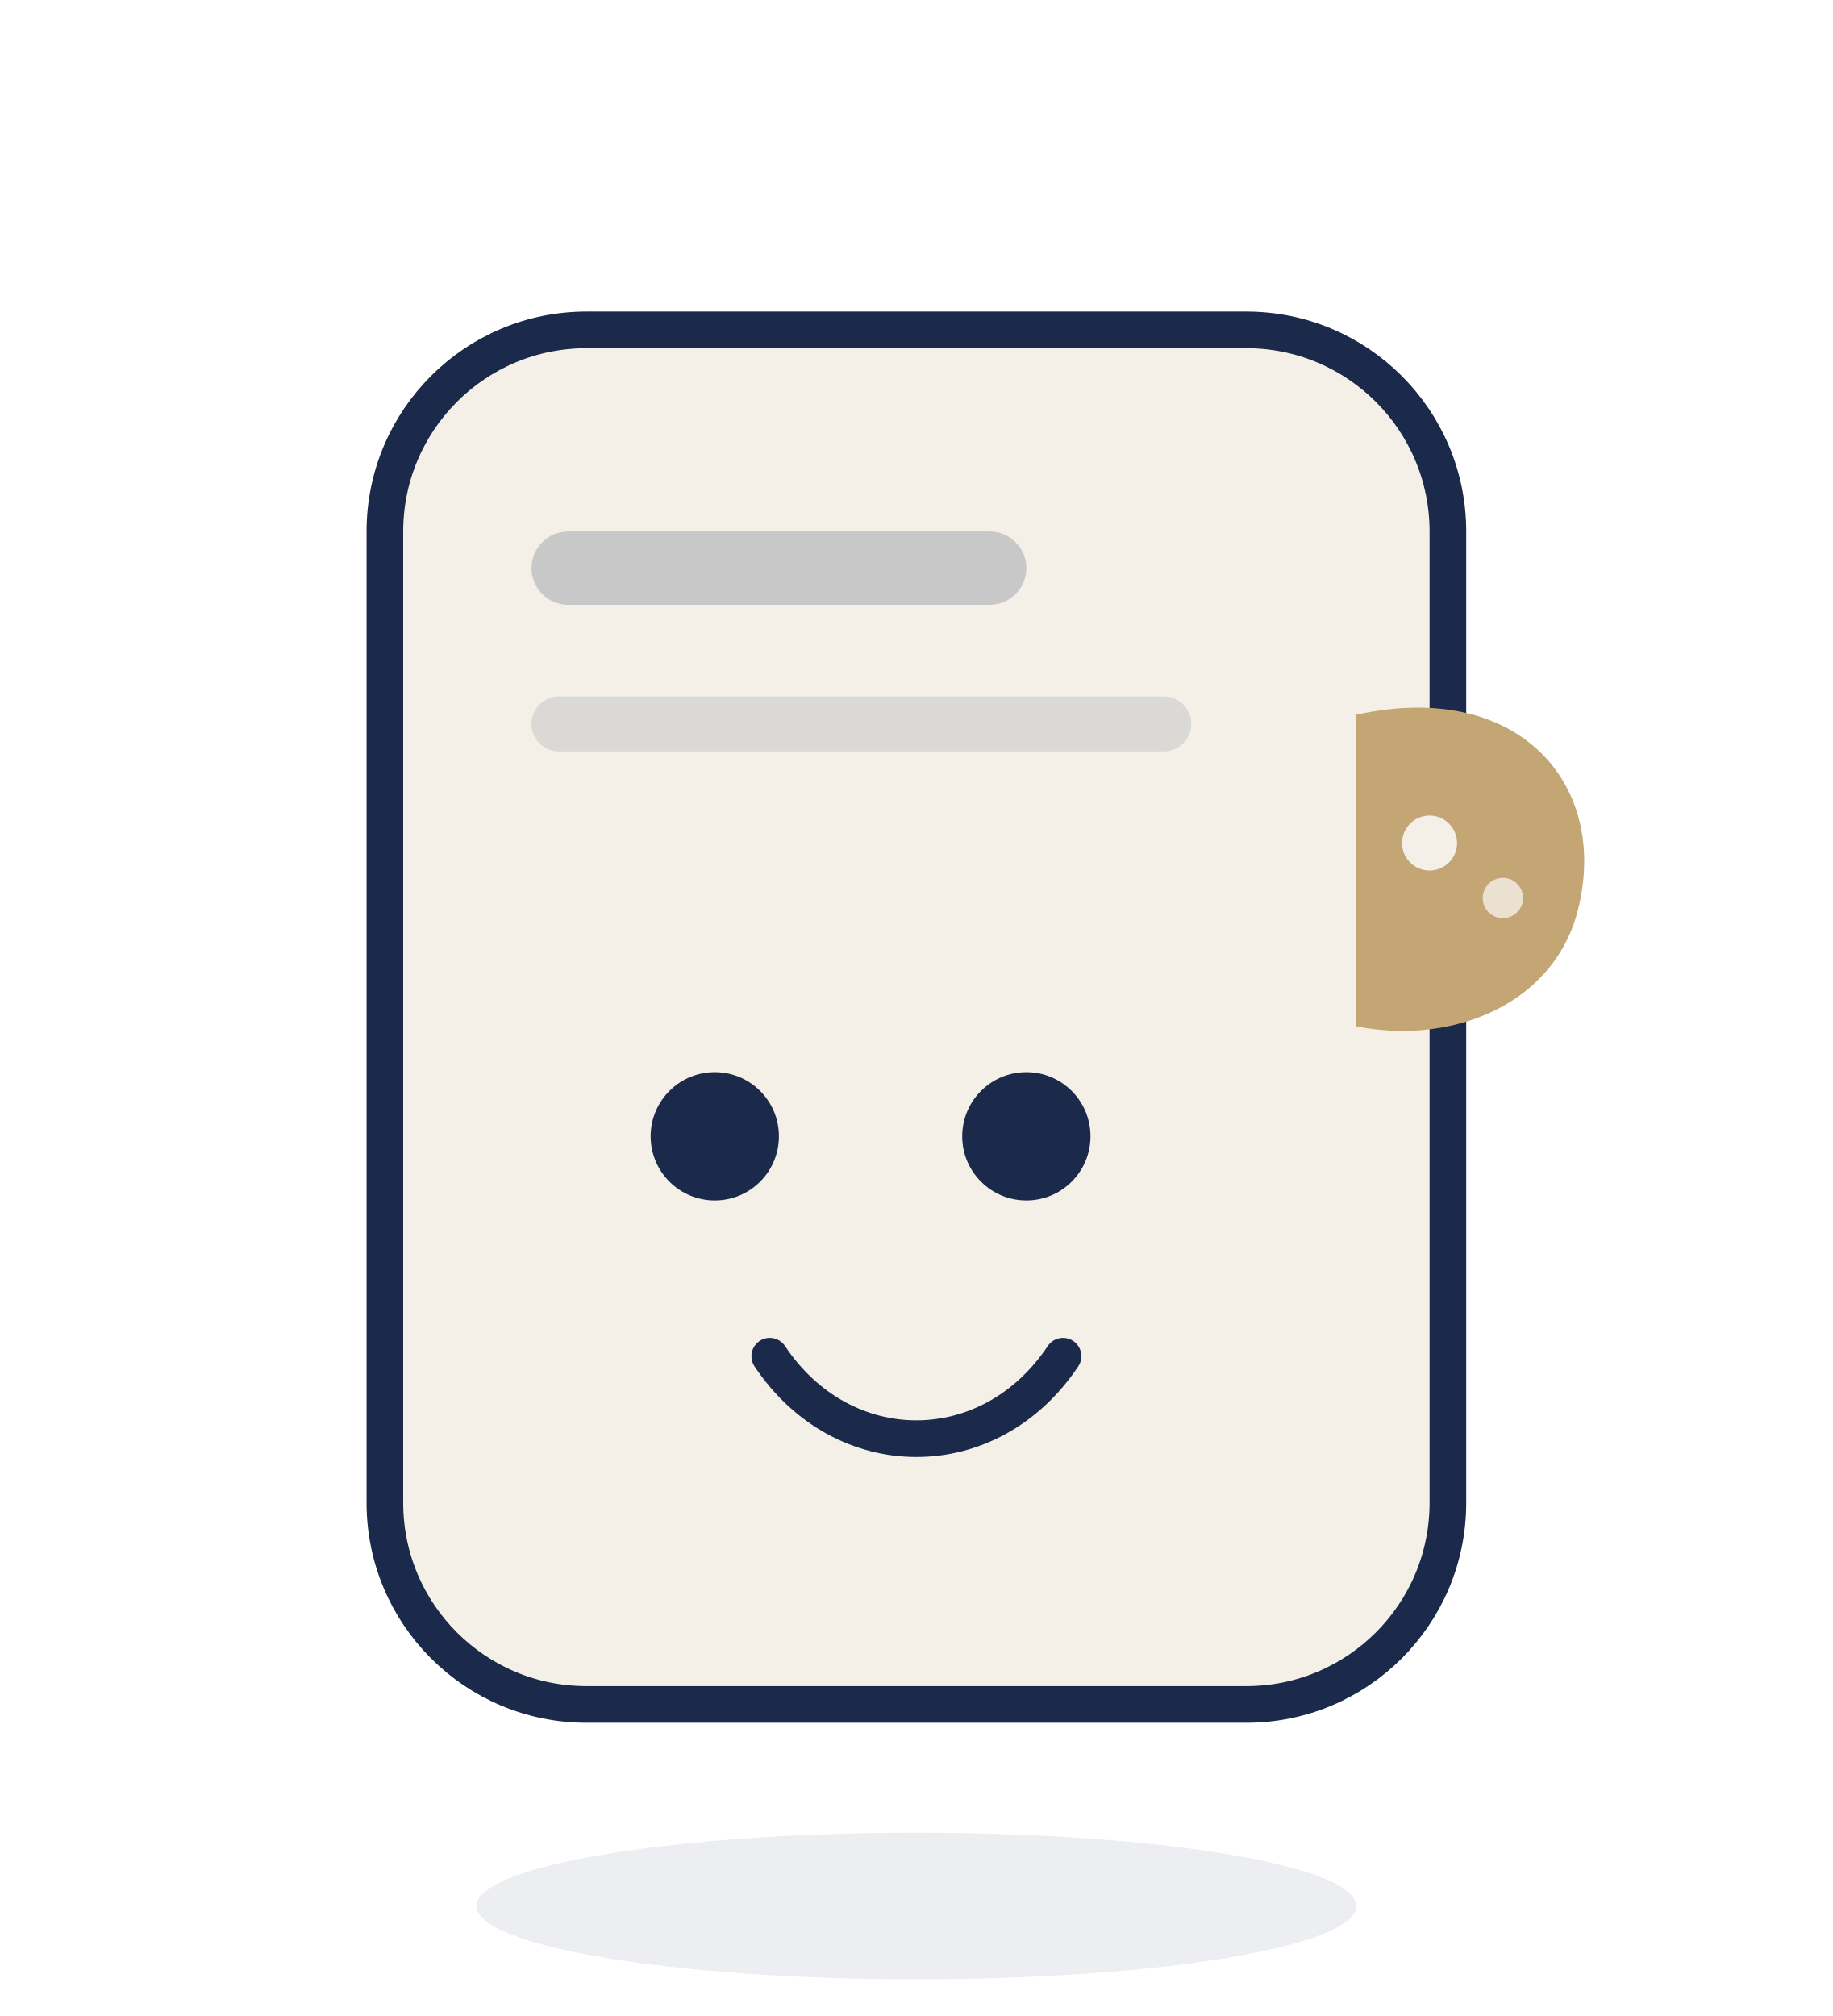
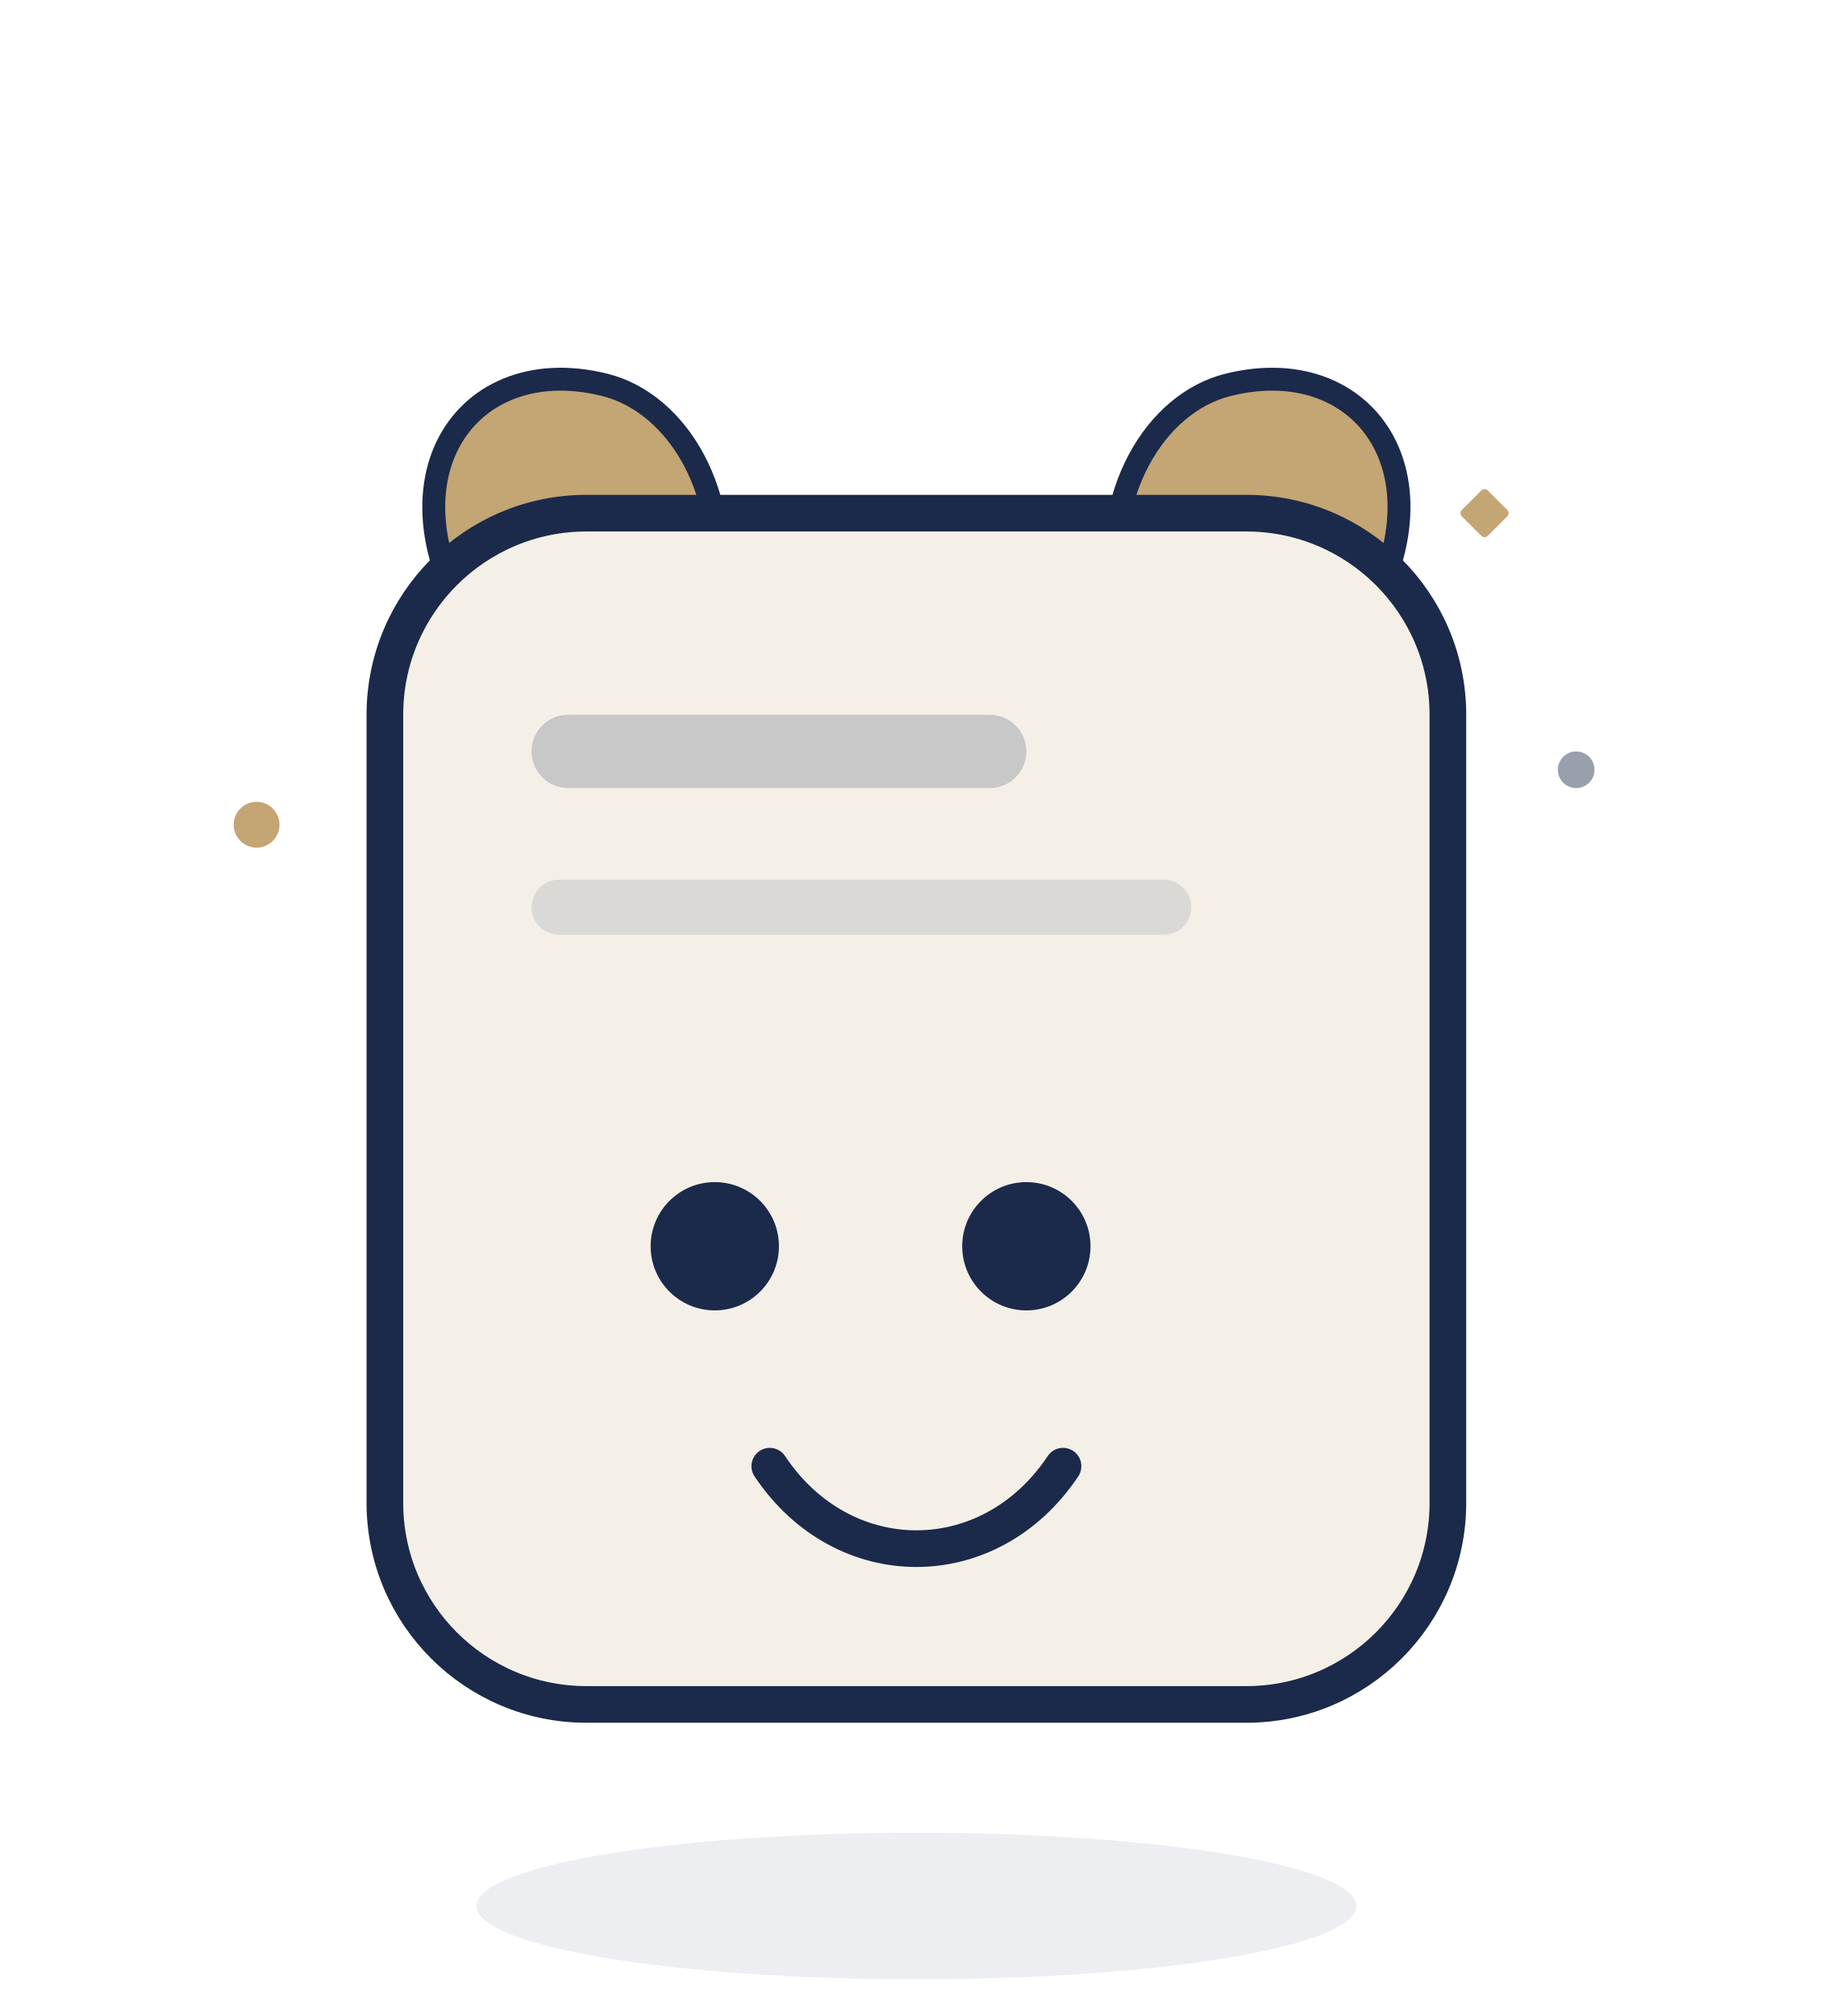
<svg xmlns="http://www.w3.org/2000/svg" viewBox="0 0 200 220" fill="none">
  <ellipse cx="100" cy="208" rx="48" ry="8" fill="#1B2A4A" opacity="0.08" />
-   <rect x="42" y="36" width="116" height="150" rx="22" fill="#F4F0E8" stroke="#1B2A4A" stroke-width="4" />
-   <rect x="58" y="58" width="54" height="8" rx="4" fill="#1B2A4A" opacity="0.2" />
-   <rect x="58" y="76" width="72" height="6" rx="3" fill="#1B2A4A" opacity="0.12" />
-   <circle cx="78" cy="124" r="7" fill="#1B2A4A" />
-   <circle cx="112" cy="124" r="7" fill="#1B2A4A" />
-   <path d="M84 148c8 12 24 12 32 0" stroke="#1B2A4A" stroke-width="4" stroke-linecap="round" />
-   <path d="M148 78c18-4 28 8 24 22-3 10-14 14-24 12" fill="#C4A574" />
-   <circle cx="156" cy="92" r="3" fill="#F4F0E8" />
-   <circle cx="164" cy="98" r="2.2" fill="#F4F0E8" opacity="0.8" />
+   <path d="M54 72c-14-18-4-34 12-30 8 2 14 12 12 24l-10 18-14-12z" fill="#C4A574" stroke="#1B2A4A" stroke-width="2.5" stroke-linejoin="round" />
+   <g transform="translate(138 78)">
+     <g>
+       <animateTransform attributeName="transform" type="scale" values="1;1.5;1.25;1.55;1" keyTimes="0;0.35;0.5;0.65;1" dur="2.6s" repeatCount="indefinite" />
+       <path transform="translate(-138 -78)" d="M146 72c14-18 4-34-12-30-8 2-14 12-12 24l10 18 14-12z" fill="#C4A574" stroke="#1B2A4A" stroke-width="2.5" stroke-linejoin="round" />
+     </g>
+   </g>
+   <rect x="42" y="56" width="116" height="130" rx="22" fill="#F4F0E8" stroke="#1B2A4A" stroke-width="4" />
+   <rect x="58" y="78" width="54" height="8" rx="4" fill="#1B2A4A" opacity="0.2" />
+   <rect x="58" y="96" width="72" height="6" rx="3" fill="#1B2A4A" opacity="0.12" />
+   <circle cx="78" cy="136" r="7" fill="#1B2A4A" />
+   <circle cx="112" cy="136" r="7" fill="#1B2A4A" />
+   <path d="M84 160c8 12 24 12 32 0" stroke="#1B2A4A" stroke-width="4" stroke-linecap="round" />
+   <circle cx="28" cy="90" r="2.5" fill="#C4A574">
+     <animate attributeName="cy" values="96;74;96" dur="2.4s" repeatCount="indefinite" />
+     <animate attributeName="opacity" values="0;1;0" dur="2.4s" repeatCount="indefinite" />
+   </circle>
+   <circle cx="172" cy="84" r="2" fill="#1B2A4A" opacity="0.45">
+     <animate attributeName="cy" values="90;68;90" dur="2.1s" begin="0.3s" repeatCount="indefinite" />
+     <animate attributeName="opacity" values="0;0.8;0" dur="2.1s" begin="0.3s" repeatCount="indefinite" />
+   </circle>
+   <rect x="160" y="54" width="4" height="4" rx="0.5" fill="#C4A574" transform="rotate(45 162 56)">
+     <animate attributeName="opacity" values="0;1;0" dur="2.8s" begin="0.6s" repeatCount="indefinite" />
+   </rect>
</svg>
